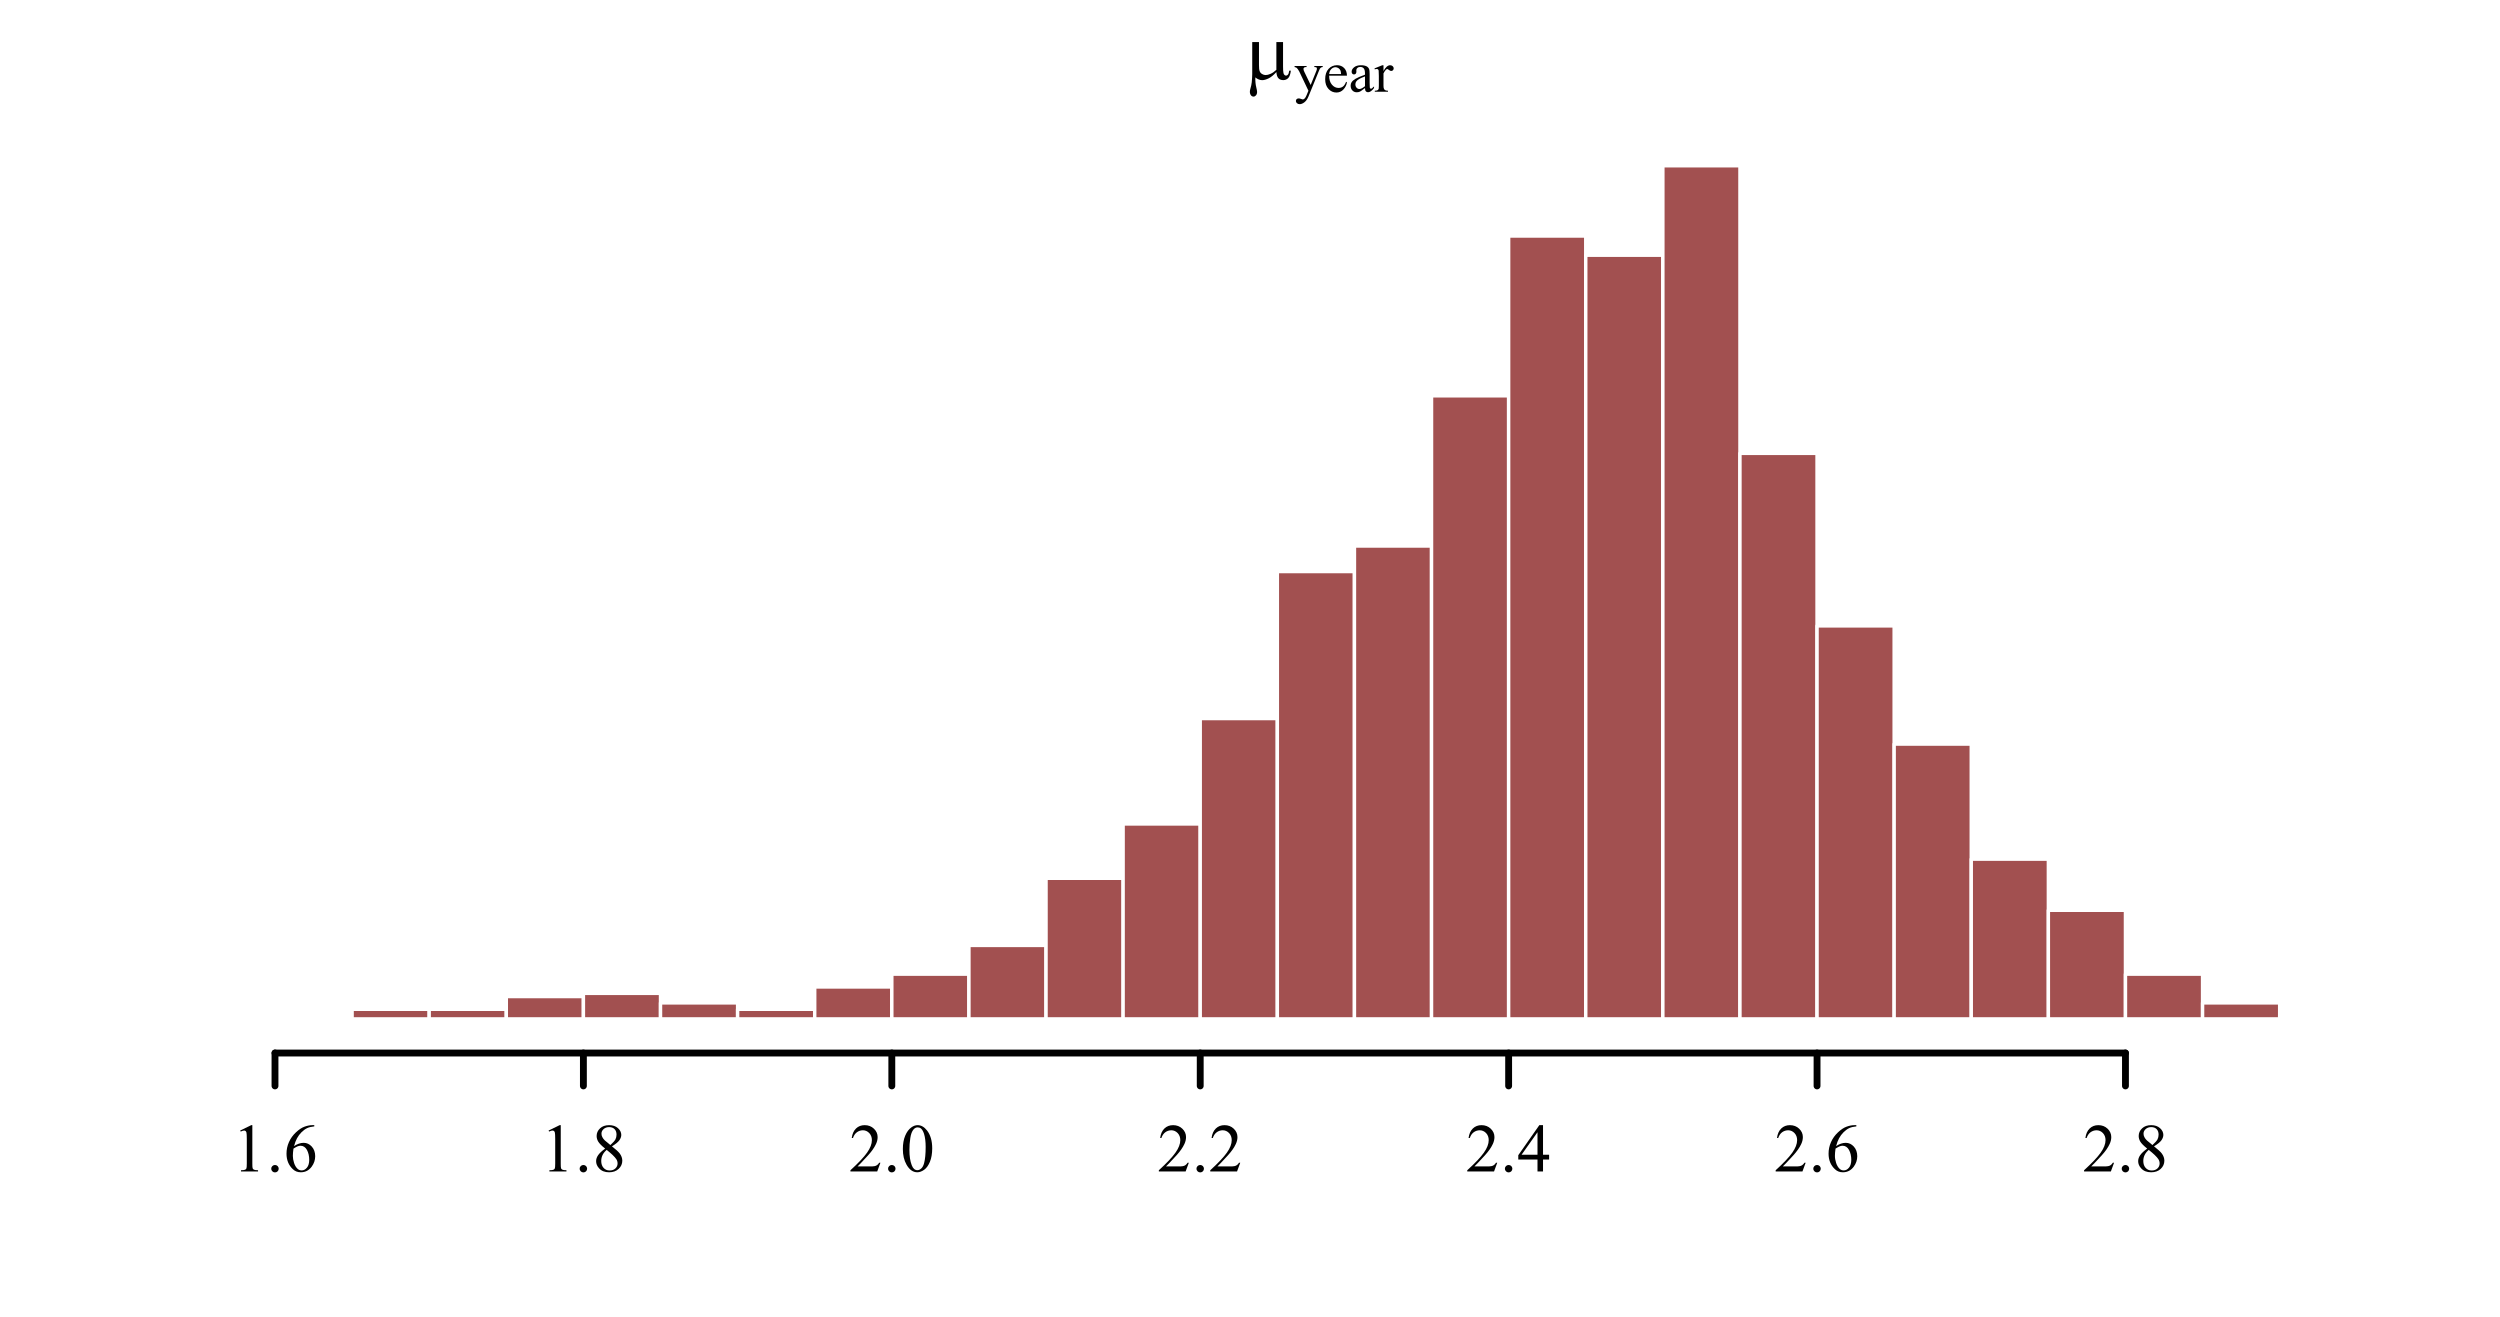
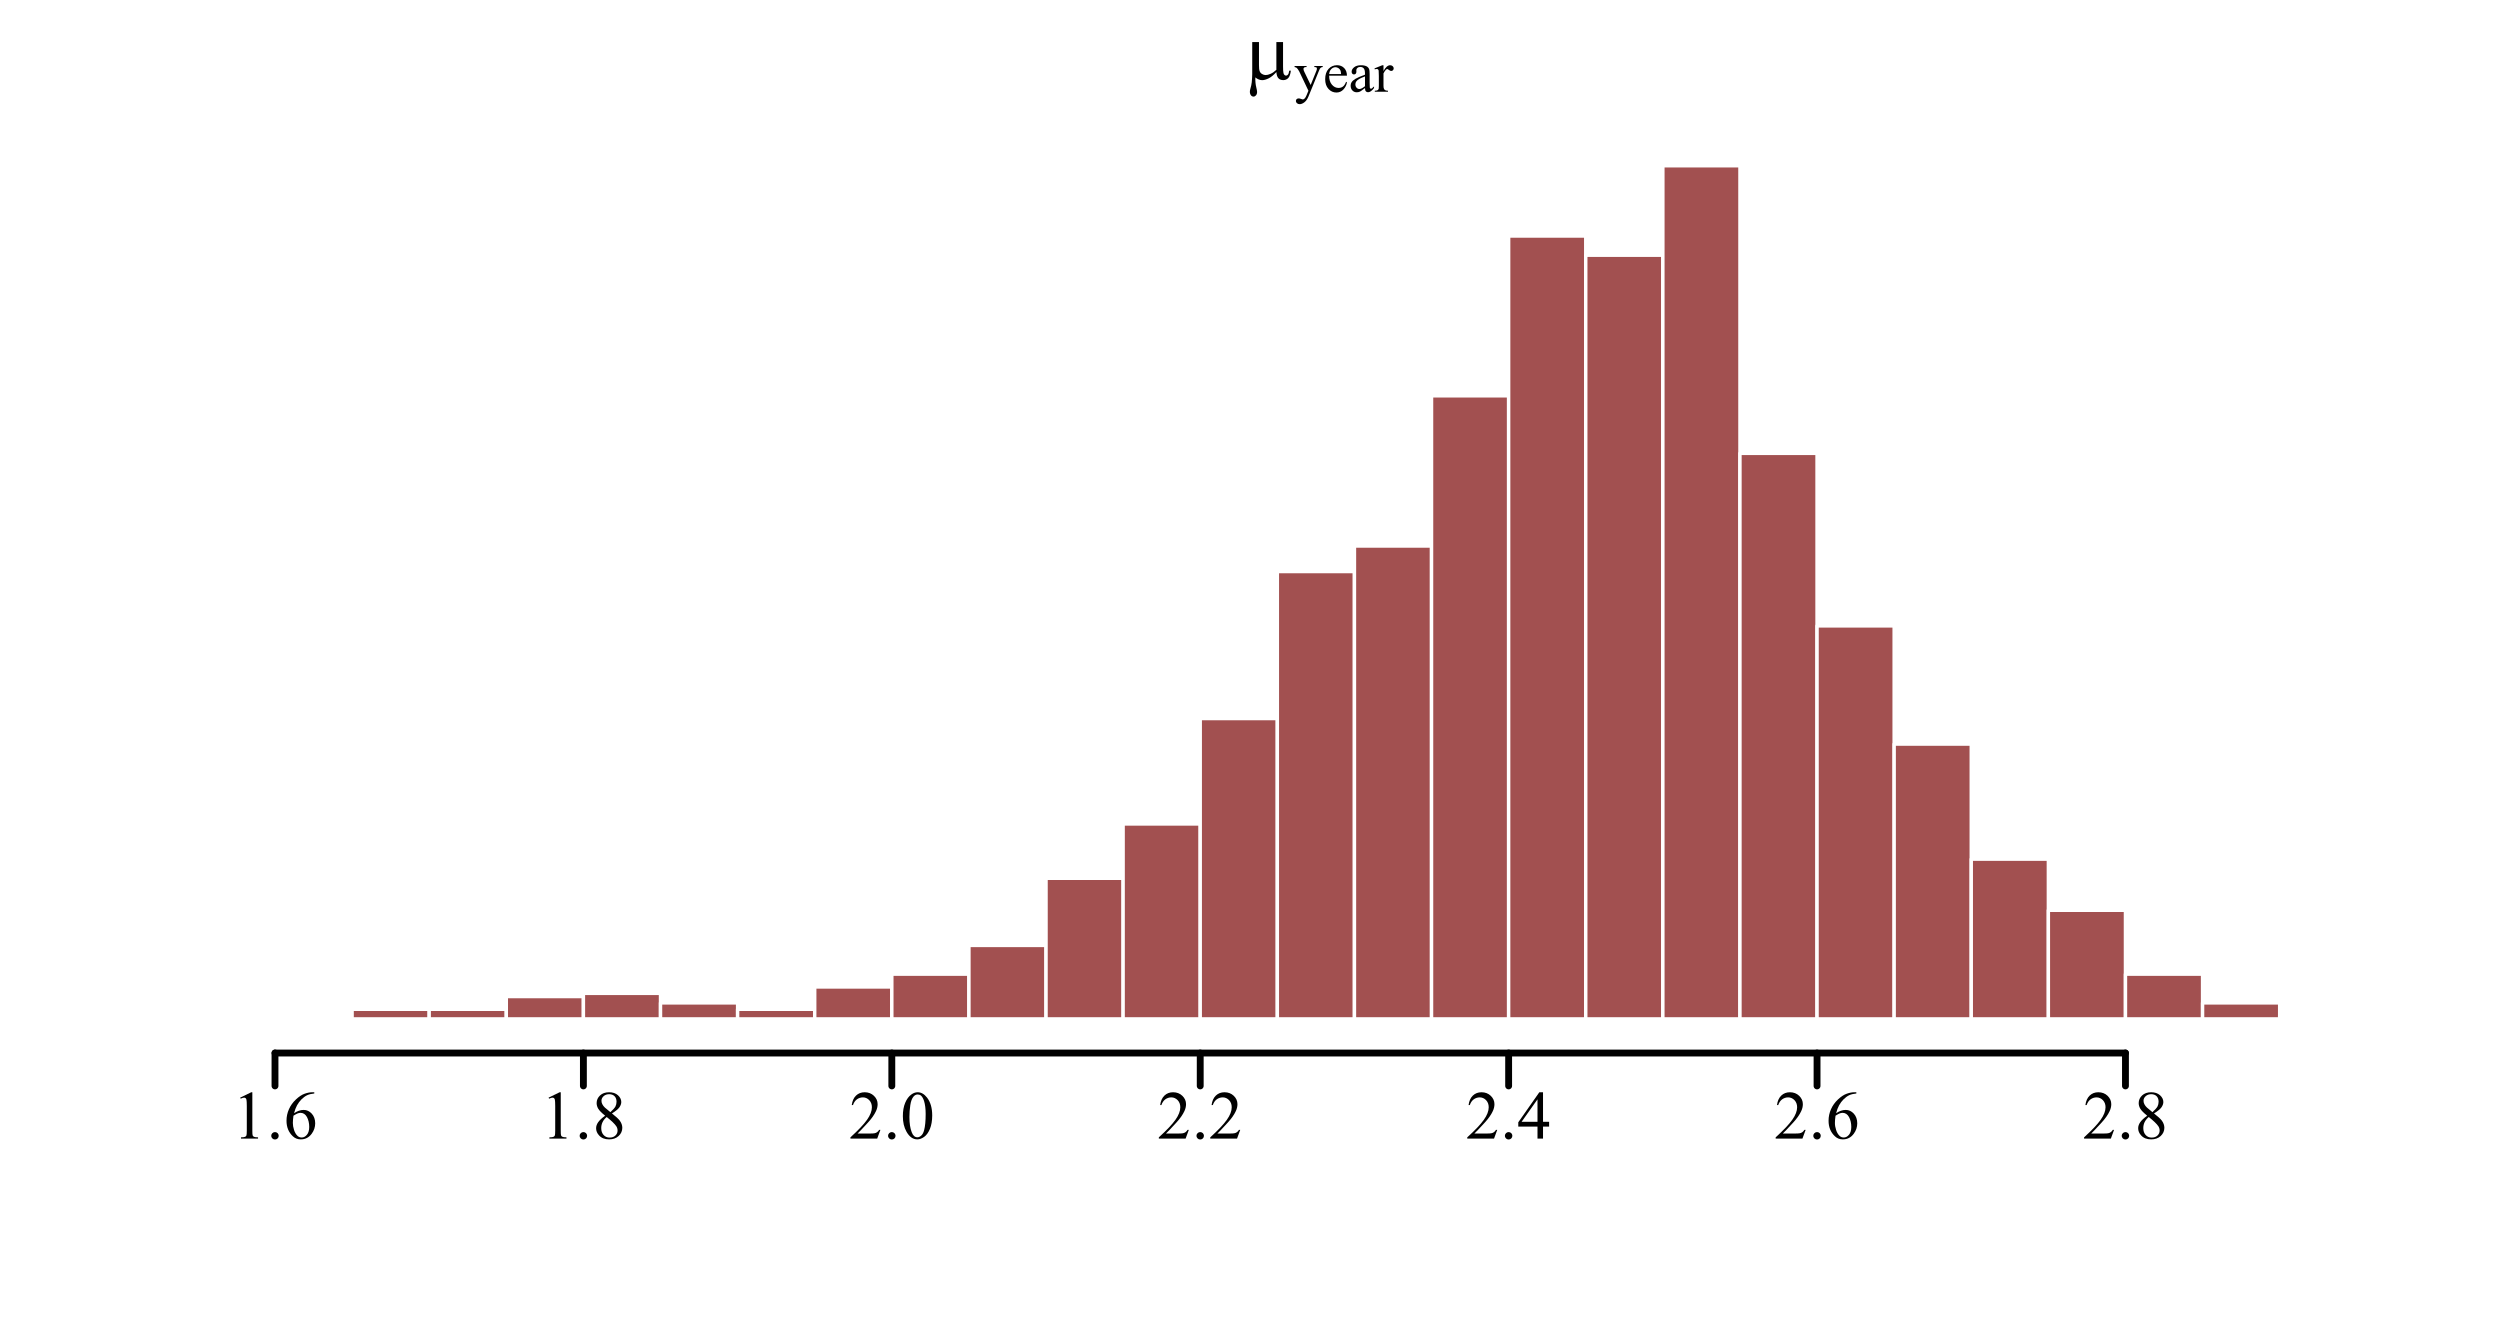
<svg xmlns="http://www.w3.org/2000/svg" xmlns:xlink="http://www.w3.org/1999/xlink" width="547pt" height="288pt" viewBox="0 0 547 288" version="1.1">
  <defs>
    <g>
      <symbol overflow="visible" id="glyph0-0">
        <path style="stroke:none;" d="M 0.906 0 L 0.906 -11.25 L 9.906 -11.25 L 9.906 0 Z M 1.188 -0.281 L 9.625 -0.281 L 9.625 -10.969 L 1.188 -10.969 Z M 1.188 -0.281 " />
      </symbol>
      <symbol overflow="visible" id="glyph0-1">
        <path style="stroke:none;" d="M 8.352 -8.051 L 8.352 -2.75 C 8.348 -2.043 8.379 -1.551 8.445 -1.273 C 8.492 -1.07 8.574 -0.93 8.684 -0.844 C 8.789 -0.754 8.898 -0.707 9.016 -0.711 C 9.16 -0.707 9.297 -0.781 9.426 -0.93 C 9.551 -1.074 9.645 -1.363 9.703 -1.801 L 10.062 -1.801 C 9.961 -1.012 9.77 -0.473 9.484 -0.176 C 9.195 0.121 8.832 0.27 8.395 0.273 C 7.957 0.27 7.609 0.141 7.355 -0.121 C 7.094 -0.383 6.941 -0.84 6.891 -1.492 C 6.289 -0.828 5.719 -0.367 5.188 -0.109 C 4.648 0.152 4.188 0.281 3.797 0.281 C 3.531 0.281 3.273 0.227 3.023 0.125 C 2.77 0.023 2.523 -0.121 2.285 -0.324 C 2.27 0.527 2.34 1.266 2.504 1.898 C 2.613 2.348 2.672 2.664 2.672 2.848 C 2.672 3.16 2.59 3.41 2.43 3.602 C 2.266 3.785 2.082 3.879 1.883 3.883 C 1.664 3.879 1.492 3.797 1.363 3.641 C 1.18 3.414 1.09 3.137 1.09 2.805 C 1.09 2.637 1.125 2.43 1.195 2.188 C 1.359 1.633 1.461 1.152 1.504 0.746 C 1.57 0.043 1.605 -0.551 1.609 -1.047 L 1.609 -8.051 L 3.086 -8.051 L 3.086 -2.98 C 3.082 -2.379 3.133 -1.949 3.234 -1.688 C 3.332 -1.422 3.508 -1.211 3.77 -1.062 C 4.023 -0.906 4.281 -0.832 4.543 -0.836 C 4.844 -0.832 5.207 -0.922 5.625 -1.105 C 6.039 -1.285 6.461 -1.578 6.891 -1.984 L 6.891 -8.051 Z M 8.352 -8.051 " />
      </symbol>
      <symbol overflow="visible" id="glyph1-0">
        <path style="stroke:none;" d="M 1.746 0 L 1.746 -7.875 L 8.047 -7.875 L 8.047 0 Z M 1.945 -0.195 L 7.852 -0.195 L 7.852 -7.68 L 1.945 -7.68 Z M 1.945 -0.195 " />
      </symbol>
      <symbol overflow="visible" id="glyph1-1">
        <path style="stroke:none;" d="M 0.074 -5.637 L 2.699 -5.637 L 2.699 -5.406 L 2.57 -5.406 C 2.383 -5.402 2.246 -5.363 2.156 -5.285 C 2.062 -5.207 2.016 -5.105 2.02 -4.988 C 2.016 -4.824 2.082 -4.605 2.223 -4.324 L 3.594 -1.484 L 4.855 -4.598 C 4.922 -4.762 4.957 -4.926 4.957 -5.094 C 4.957 -5.164 4.941 -5.223 4.914 -5.262 C 4.879 -5.305 4.828 -5.34 4.762 -5.367 C 4.688 -5.391 4.566 -5.402 4.395 -5.406 L 4.395 -5.637 L 6.227 -5.637 L 6.227 -5.406 C 6.074 -5.387 5.957 -5.355 5.875 -5.309 C 5.793 -5.258 5.703 -5.164 5.605 -5.031 C 5.566 -4.973 5.496 -4.816 5.395 -4.559 L 3.102 1.062 C 2.875 1.605 2.586 2.02 2.23 2.301 C 1.867 2.578 1.523 2.719 1.195 2.719 C 0.953 2.719 0.754 2.648 0.598 2.508 C 0.441 2.367 0.363 2.207 0.363 2.031 C 0.363 1.855 0.418 1.715 0.531 1.613 C 0.645 1.504 0.801 1.453 0.996 1.457 C 1.129 1.453 1.312 1.5 1.551 1.594 C 1.711 1.656 1.812 1.688 1.859 1.688 C 1.977 1.688 2.113 1.621 2.262 1.496 C 2.406 1.363 2.551 1.117 2.699 0.758 L 3.102 -0.223 L 1.078 -4.473 C 1.016 -4.598 0.914 -4.758 0.781 -4.945 C 0.676 -5.086 0.594 -5.18 0.527 -5.234 C 0.434 -5.297 0.281 -5.355 0.074 -5.406 Z M 0.074 -5.637 " />
      </symbol>
      <symbol overflow="visible" id="glyph1-2">
        <path style="stroke:none;" d="M 1.34 -3.512 C 1.336 -2.672 1.539 -2.016 1.949 -1.543 C 2.359 -1.066 2.84 -0.832 3.395 -0.832 C 3.762 -0.832 4.086 -0.934 4.359 -1.137 C 4.633 -1.34 4.859 -1.688 5.043 -2.18 L 5.234 -2.055 C 5.145 -1.488 4.895 -0.977 4.484 -0.52 C 4.066 -0.059 3.551 0.168 2.93 0.172 C 2.25 0.168 1.668 -0.09 1.191 -0.617 C 0.707 -1.141 0.469 -1.852 0.469 -2.742 C 0.469 -3.707 0.715 -4.457 1.207 -5 C 1.699 -5.535 2.32 -5.805 3.07 -5.809 C 3.699 -5.805 4.215 -5.598 4.625 -5.184 C 5.027 -4.766 5.23 -4.207 5.234 -3.512 Z M 1.34 -3.871 L 3.949 -3.871 C 3.926 -4.227 3.883 -4.48 3.82 -4.633 C 3.719 -4.859 3.566 -5.039 3.363 -5.172 C 3.16 -5.301 2.945 -5.367 2.727 -5.371 C 2.383 -5.367 2.078 -5.234 1.812 -4.973 C 1.539 -4.707 1.383 -4.34 1.34 -3.871 Z M 1.34 -3.871 " />
      </symbol>
      <symbol overflow="visible" id="glyph1-3">
        <path style="stroke:none;" d="M 3.586 -0.812 C 3.008 -0.363 2.645 -0.105 2.496 -0.035 C 2.273 0.066 2.035 0.117 1.789 0.117 C 1.398 0.117 1.078 -0.016 0.828 -0.281 C 0.57 -0.547 0.445 -0.898 0.449 -1.336 C 0.445 -1.609 0.508 -1.844 0.633 -2.047 C 0.801 -2.324 1.094 -2.59 1.512 -2.836 C 1.926 -3.082 2.617 -3.379 3.586 -3.734 L 3.586 -3.957 C 3.586 -4.512 3.496 -4.898 3.316 -5.109 C 3.137 -5.32 2.875 -5.426 2.539 -5.426 C 2.277 -5.426 2.074 -5.355 1.926 -5.219 C 1.766 -5.074 1.688 -4.914 1.691 -4.738 L 1.703 -4.379 C 1.699 -4.188 1.652 -4.043 1.559 -3.941 C 1.461 -3.836 1.332 -3.785 1.18 -3.789 C 1.023 -3.785 0.902 -3.84 0.809 -3.949 C 0.711 -4.055 0.66 -4.199 0.664 -4.387 C 0.66 -4.734 0.84 -5.059 1.203 -5.355 C 1.562 -5.652 2.07 -5.801 2.727 -5.801 C 3.223 -5.801 3.633 -5.715 3.957 -5.551 C 4.195 -5.418 4.375 -5.219 4.492 -4.953 C 4.562 -4.773 4.598 -4.414 4.602 -3.871 L 4.602 -1.957 C 4.598 -1.418 4.609 -1.086 4.633 -0.969 C 4.652 -0.844 4.688 -0.766 4.734 -0.727 C 4.781 -0.684 4.836 -0.66 4.898 -0.664 C 4.961 -0.66 5.016 -0.676 5.07 -0.707 C 5.152 -0.758 5.32 -0.906 5.566 -1.156 L 5.566 -0.812 C 5.105 -0.199 4.664 0.105 4.25 0.109 C 4.047 0.105 3.887 0.039 3.77 -0.098 C 3.648 -0.234 3.59 -0.473 3.586 -0.812 Z M 3.586 -1.211 L 3.586 -3.359 C 2.965 -3.109 2.562 -2.938 2.387 -2.836 C 2.059 -2.656 1.828 -2.465 1.691 -2.27 C 1.551 -2.07 1.48 -1.855 1.484 -1.625 C 1.48 -1.324 1.57 -1.078 1.746 -0.887 C 1.922 -0.691 2.125 -0.598 2.355 -0.598 C 2.668 -0.598 3.078 -0.801 3.586 -1.211 Z M 3.586 -1.211 " />
      </symbol>
      <symbol overflow="visible" id="glyph1-4">
        <path style="stroke:none;" d="M 2.043 -5.801 L 2.043 -4.535 C 2.512 -5.379 2.996 -5.801 3.496 -5.801 C 3.719 -5.801 3.906 -5.73 4.055 -5.594 C 4.203 -5.457 4.277 -5.297 4.277 -5.117 C 4.277 -4.953 4.223 -4.82 4.117 -4.711 C 4.008 -4.602 3.879 -4.547 3.734 -4.547 C 3.586 -4.547 3.426 -4.617 3.25 -4.758 C 3.07 -4.898 2.938 -4.969 2.855 -4.973 C 2.777 -4.969 2.699 -4.926 2.613 -4.848 C 2.426 -4.676 2.234 -4.398 2.043 -4.016 L 2.043 -1.316 C 2.039 -1 2.078 -0.766 2.16 -0.609 C 2.211 -0.496 2.305 -0.402 2.441 -0.332 C 2.574 -0.258 2.77 -0.223 3.027 -0.223 L 3.027 0 L 0.141 0 L 0.141 -0.223 C 0.426 -0.223 0.637 -0.266 0.781 -0.355 C 0.879 -0.422 0.953 -0.527 0.996 -0.672 C 1.016 -0.738 1.023 -0.938 1.027 -1.266 L 1.027 -3.453 C 1.023 -4.105 1.012 -4.496 0.988 -4.625 C 0.961 -4.746 0.91 -4.84 0.84 -4.898 C 0.762 -4.953 0.672 -4.98 0.57 -4.984 C 0.441 -4.98 0.301 -4.949 0.141 -4.891 L 0.078 -5.113 L 1.785 -5.801 Z M 2.043 -5.801 " />
      </symbol>
      <symbol overflow="visible" id="glyph2-0">
        <path style="stroke:none;" d="M 2.078 0 L 2.078 -9.375 L 9.578 -9.375 L 9.578 0 Z M 2.312 -0.234 L 9.344 -0.234 L 9.344 -9.141 L 2.312 -9.141 Z M 2.312 -0.234 " />
      </symbol>
      <symbol overflow="visible" id="glyph2-1">
        <path style="stroke:none;" d="M 1.758 -8.957 L 4.176 -10.137 L 4.418 -10.137 L 4.418 -1.75 C 4.418 -1.191 4.438 -0.844 4.484 -0.707 C 4.527 -0.57 4.625 -0.465 4.773 -0.395 C 4.918 -0.316 5.215 -0.277 5.668 -0.27 L 5.668 0 L 1.934 0 L 1.934 -0.27 C 2.402 -0.277 2.703 -0.316 2.84 -0.391 C 2.977 -0.461 3.07 -0.555 3.125 -0.676 C 3.176 -0.793 3.203 -1.152 3.207 -1.75 L 3.207 -7.113 C 3.203 -7.832 3.18 -8.293 3.133 -8.504 C 3.098 -8.656 3.035 -8.773 2.945 -8.848 C 2.855 -8.918 2.746 -8.953 2.621 -8.957 C 2.438 -8.953 2.188 -8.879 1.867 -8.73 Z M 1.758 -8.957 " />
      </symbol>
      <symbol overflow="visible" id="glyph2-2">
        <path style="stroke:none;" d="M 1.875 -1.422 C 2.102 -1.418 2.293 -1.34 2.453 -1.184 C 2.605 -1.023 2.684 -0.832 2.688 -0.609 C 2.684 -0.383 2.605 -0.188 2.449 -0.031 C 2.289 0.125 2.098 0.199 1.875 0.203 C 1.648 0.199 1.457 0.125 1.301 -0.031 C 1.141 -0.188 1.059 -0.383 1.062 -0.609 C 1.059 -0.836 1.141 -1.027 1.301 -1.188 C 1.457 -1.34 1.648 -1.418 1.875 -1.422 Z M 1.875 -1.422 " />
      </symbol>
      <symbol overflow="visible" id="glyph2-3">
        <path style="stroke:none;" d="M 6.723 -10.137 L 6.723 -9.867 C 6.074 -9.801 5.551 -9.672 5.145 -9.48 C 4.738 -9.285 4.336 -8.988 3.938 -8.598 C 3.539 -8.199 3.207 -7.758 2.945 -7.273 C 2.684 -6.785 2.465 -6.211 2.293 -5.543 C 2.992 -6.027 3.699 -6.27 4.41 -6.27 C 5.086 -6.27 5.672 -5.996 6.172 -5.449 C 6.668 -4.902 6.918 -4.199 6.922 -3.34 C 6.918 -2.508 6.668 -1.75 6.168 -1.07 C 5.559 -0.238 4.758 0.176 3.766 0.176 C 3.082 0.176 2.504 -0.047 2.035 -0.5 C 1.105 -1.367 0.645 -2.5 0.645 -3.898 C 0.645 -4.781 0.82 -5.625 1.18 -6.43 C 1.531 -7.227 2.043 -7.938 2.707 -8.562 C 3.367 -9.18 4 -9.598 4.605 -9.812 C 5.211 -10.027 5.773 -10.137 6.297 -10.137 Z M 2.168 -5.008 C 2.078 -4.348 2.031 -3.816 2.035 -3.414 C 2.031 -2.941 2.117 -2.434 2.293 -1.887 C 2.465 -1.336 2.727 -0.898 3.07 -0.578 C 3.316 -0.348 3.617 -0.234 3.977 -0.234 C 4.398 -0.234 4.777 -0.434 5.113 -0.836 C 5.445 -1.234 5.613 -1.805 5.617 -2.547 C 5.613 -3.379 5.445 -4.102 5.117 -4.715 C 4.781 -5.324 4.312 -5.629 3.707 -5.633 C 3.52 -5.629 3.32 -5.59 3.109 -5.516 C 2.895 -5.434 2.582 -5.266 2.168 -5.008 Z M 2.168 -5.008 " />
      </symbol>
      <symbol overflow="visible" id="glyph2-4">
        <path style="stroke:none;" d="M 2.879 -5.004 C 2.09 -5.645 1.586 -6.16 1.359 -6.555 C 1.133 -6.941 1.02 -7.348 1.02 -7.77 C 1.02 -8.414 1.266 -8.969 1.766 -9.438 C 2.258 -9.902 2.922 -10.137 3.75 -10.137 C 4.551 -10.137 5.195 -9.918 5.684 -9.484 C 6.168 -9.047 6.41 -8.551 6.414 -8 C 6.41 -7.625 6.277 -7.246 6.02 -6.863 C 5.754 -6.473 5.207 -6.02 4.371 -5.5 C 5.23 -4.832 5.797 -4.309 6.078 -3.934 C 6.445 -3.434 6.633 -2.91 6.637 -2.359 C 6.633 -1.66 6.367 -1.062 5.836 -0.566 C 5.305 -0.07 4.605 0.176 3.742 0.176 C 2.797 0.176 2.062 -0.117 1.539 -0.711 C 1.113 -1.18 0.902 -1.699 0.906 -2.262 C 0.902 -2.699 1.051 -3.133 1.348 -3.57 C 1.645 -4 2.152 -4.48 2.879 -5.004 Z M 4.027 -5.785 C 4.609 -6.309 4.98 -6.727 5.141 -7.035 C 5.293 -7.336 5.371 -7.68 5.375 -8.07 C 5.371 -8.578 5.227 -8.98 4.941 -9.273 C 4.652 -9.562 4.262 -9.707 3.766 -9.711 C 3.262 -9.707 2.855 -9.562 2.547 -9.277 C 2.23 -8.988 2.074 -8.652 2.078 -8.27 C 2.074 -8.012 2.141 -7.758 2.273 -7.504 C 2.402 -7.25 2.586 -7.008 2.828 -6.781 Z M 3.223 -4.723 C 2.816 -4.379 2.516 -4.004 2.32 -3.605 C 2.125 -3.199 2.027 -2.766 2.027 -2.301 C 2.027 -1.668 2.199 -1.164 2.543 -0.785 C 2.887 -0.406 3.324 -0.215 3.859 -0.219 C 4.387 -0.215 4.809 -0.363 5.125 -0.664 C 5.441 -0.961 5.602 -1.324 5.602 -1.75 C 5.602 -2.098 5.508 -2.414 5.324 -2.695 C 4.977 -3.211 4.277 -3.887 3.223 -4.723 Z M 3.223 -4.723 " />
      </symbol>
      <symbol overflow="visible" id="glyph2-5">
        <path style="stroke:none;" d="M 6.879 -1.91 L 6.18 0 L 0.32 0 L 0.32 -0.27 C 2.043 -1.84 3.258 -3.121 3.961 -4.121 C 4.664 -5.113 5.016 -6.027 5.016 -6.855 C 5.016 -7.484 4.82 -8 4.438 -8.406 C 4.047 -8.809 3.586 -9.012 3.055 -9.016 C 2.562 -9.012 2.125 -8.867 1.738 -8.586 C 1.348 -8.297 1.062 -7.879 0.879 -7.332 L 0.609 -7.332 C 0.727 -8.23 1.039 -8.926 1.547 -9.41 C 2.055 -9.895 2.684 -10.137 3.441 -10.137 C 4.246 -10.137 4.922 -9.875 5.461 -9.359 C 6 -8.84 6.27 -8.23 6.27 -7.531 C 6.27 -7.023 6.152 -6.52 5.918 -6.02 C 5.555 -5.227 4.969 -4.391 4.16 -3.508 C 2.941 -2.176 2.18 -1.375 1.883 -1.105 L 4.477 -1.105 C 5 -1.102 5.367 -1.121 5.582 -1.164 C 5.793 -1.199 5.984 -1.277 6.156 -1.402 C 6.324 -1.52 6.473 -1.691 6.605 -1.91 Z M 6.879 -1.91 " />
      </symbol>
      <symbol overflow="visible" id="glyph2-6">
        <path style="stroke:none;" d="M 0.543 -4.906 C 0.539 -6.035 0.711 -7.012 1.055 -7.832 C 1.395 -8.648 1.848 -9.258 2.418 -9.66 C 2.855 -9.977 3.309 -10.137 3.781 -10.137 C 4.539 -10.137 5.223 -9.746 5.828 -8.973 C 6.582 -8.008 6.961 -6.707 6.965 -5.062 C 6.961 -3.906 6.793 -2.926 6.465 -2.121 C 6.129 -1.316 5.707 -0.73 5.195 -0.367 C 4.676 -0.004 4.18 0.176 3.707 0.176 C 2.758 0.176 1.969 -0.383 1.34 -1.5 C 0.805 -2.441 0.539 -3.574 0.543 -4.906 Z M 1.977 -4.723 C 1.973 -3.355 2.145 -2.238 2.484 -1.375 C 2.758 -0.645 3.172 -0.281 3.727 -0.285 C 3.992 -0.281 4.266 -0.398 4.547 -0.641 C 4.828 -0.875 5.043 -1.273 5.191 -1.832 C 5.418 -2.668 5.531 -3.852 5.531 -5.383 C 5.531 -6.512 5.414 -7.457 5.18 -8.219 C 5 -8.777 4.77 -9.176 4.496 -9.41 C 4.293 -9.57 4.055 -9.648 3.773 -9.652 C 3.438 -9.648 3.141 -9.5 2.887 -9.207 C 2.531 -8.797 2.293 -8.16 2.168 -7.293 C 2.039 -6.422 1.973 -5.566 1.977 -4.723 Z M 1.977 -4.723 " />
      </symbol>
      <symbol overflow="visible" id="glyph2-7">
        <path style="stroke:none;" d="M 6.98 -3.664 L 6.98 -2.621 L 5.648 -2.621 L 5.648 0 L 4.438 0 L 4.438 -2.621 L 0.234 -2.621 L 0.234 -3.559 L 4.84 -10.137 L 5.648 -10.137 L 5.648 -3.664 Z M 4.438 -3.664 L 4.438 -8.59 L 0.953 -3.664 Z M 4.438 -3.664 " />
      </symbol>
    </g>
    <clipPath id="clip1">
      <path d="M 59.039 221 L 78 221 L 78 224 L 59.039 224 Z M 59.039 221 " />
    </clipPath>
  </defs>
  <g id="surface306">
    <rect x="0" y="0" width="547" height="288" style="fill:rgb(100%,100%,100%);fill-opacity:1;stroke:none;" />
    <g style="fill:rgb(0%,0%,0%);fill-opacity:1;">
      <use xlink:href="#glyph0-1" x="272.379" y="17.258" />
    </g>
    <g style="fill:rgb(0%,0%,0%);fill-opacity:1;">
      <use xlink:href="#glyph1-1" x="283.18" y="20.074" />
    </g>
    <g style="fill:rgb(0%,0%,0%);fill-opacity:1;">
      <use xlink:href="#glyph1-2" x="289.48" y="20.074" />
    </g>
    <g style="fill:rgb(0%,0%,0%);fill-opacity:1;">
      <use xlink:href="#glyph1-3" x="295.074" y="20.074" />
    </g>
    <g style="fill:rgb(0%,0%,0%);fill-opacity:1;">
      <use xlink:href="#glyph1-4" x="300.664" y="20.074" />
    </g>
    <path style="fill:none;stroke-width:1.5;stroke-linecap:round;stroke-linejoin:round;stroke:rgb(0%,0%,0%);stroke-opacity:1;stroke-miterlimit:10;" d="M 60.168 230.398 L 465.051 230.398 " />
    <path style="fill:none;stroke-width:1.5;stroke-linecap:round;stroke-linejoin:round;stroke:rgb(0%,0%,0%);stroke-opacity:1;stroke-miterlimit:10;" d="M 60.168 230.398 L 60.168 237.602 " />
    <path style="fill:none;stroke-width:1.5;stroke-linecap:round;stroke-linejoin:round;stroke:rgb(0%,0%,0%);stroke-opacity:1;stroke-miterlimit:10;" d="M 127.648 230.398 L 127.648 237.602 " />
    <path style="fill:none;stroke-width:1.5;stroke-linecap:round;stroke-linejoin:round;stroke:rgb(0%,0%,0%);stroke-opacity:1;stroke-miterlimit:10;" d="M 195.129 230.398 L 195.129 237.602 " />
    <path style="fill:none;stroke-width:1.5;stroke-linecap:round;stroke-linejoin:round;stroke:rgb(0%,0%,0%);stroke-opacity:1;stroke-miterlimit:10;" d="M 262.609 230.398 L 262.609 237.602 " />
    <path style="fill:none;stroke-width:1.5;stroke-linecap:round;stroke-linejoin:round;stroke:rgb(0%,0%,0%);stroke-opacity:1;stroke-miterlimit:10;" d="M 330.09 230.398 L 330.09 237.602 " />
    <path style="fill:none;stroke-width:1.5;stroke-linecap:round;stroke-linejoin:round;stroke:rgb(0%,0%,0%);stroke-opacity:1;stroke-miterlimit:10;" d="M 397.57 230.398 L 397.57 237.602 " />
    <path style="fill:none;stroke-width:1.5;stroke-linecap:round;stroke-linejoin:round;stroke:rgb(0%,0%,0%);stroke-opacity:1;stroke-miterlimit:10;" d="M 465.051 230.398 L 465.051 237.602 " />
    <g style="fill:rgb(0%,0%,0%);fill-opacity:1;">
-       <use xlink:href="#glyph2-1" x="50.793" y="256.32" />
-       <use xlink:href="#glyph2-2" x="58.293" y="256.32" />
-       <use xlink:href="#glyph2-3" x="62.043" y="256.32" />
+       <use xlink:href="#glyph2-1" x="50.793" y="249.121" />
+       <use xlink:href="#glyph2-2" x="58.293" y="249.121" />
+       <use xlink:href="#glyph2-3" x="62.043" y="249.121" />
    </g>
    <g style="fill:rgb(0%,0%,0%);fill-opacity:1;">
-       <use xlink:href="#glyph2-1" x="118.273" y="256.32" />
-       <use xlink:href="#glyph2-2" x="125.773" y="256.32" />
-       <use xlink:href="#glyph2-4" x="129.523" y="256.32" />
+       <use xlink:href="#glyph2-1" x="118.273" y="249.121" />
+       <use xlink:href="#glyph2-2" x="125.773" y="249.121" />
+       <use xlink:href="#glyph2-4" x="129.523" y="249.121" />
    </g>
    <g style="fill:rgb(0%,0%,0%);fill-opacity:1;">
-       <use xlink:href="#glyph2-5" x="185.754" y="256.32" />
-       <use xlink:href="#glyph2-2" x="193.254" y="256.32" />
-       <use xlink:href="#glyph2-6" x="197.004" y="256.32" />
+       <use xlink:href="#glyph2-5" x="185.754" y="249.121" />
+       <use xlink:href="#glyph2-2" x="193.254" y="249.121" />
+       <use xlink:href="#glyph2-6" x="197.004" y="249.121" />
    </g>
    <g style="fill:rgb(0%,0%,0%);fill-opacity:1;">
-       <use xlink:href="#glyph2-5" x="253.234" y="256.32" />
-       <use xlink:href="#glyph2-2" x="260.734" y="256.32" />
-       <use xlink:href="#glyph2-5" x="264.484" y="256.32" />
+       <use xlink:href="#glyph2-5" x="253.234" y="249.121" />
+       <use xlink:href="#glyph2-2" x="260.734" y="249.121" />
+       <use xlink:href="#glyph2-5" x="264.484" y="249.121" />
    </g>
    <g style="fill:rgb(0%,0%,0%);fill-opacity:1;">
-       <use xlink:href="#glyph2-5" x="320.715" y="256.32" />
-       <use xlink:href="#glyph2-2" x="328.215" y="256.32" />
-       <use xlink:href="#glyph2-7" x="331.965" y="256.32" />
+       <use xlink:href="#glyph2-5" x="320.715" y="249.121" />
+       <use xlink:href="#glyph2-2" x="328.215" y="249.121" />
+       <use xlink:href="#glyph2-7" x="331.965" y="249.121" />
    </g>
    <g style="fill:rgb(0%,0%,0%);fill-opacity:1;">
-       <use xlink:href="#glyph2-5" x="388.195" y="256.32" />
-       <use xlink:href="#glyph2-2" x="395.695" y="256.32" />
-       <use xlink:href="#glyph2-3" x="399.445" y="256.32" />
+       <use xlink:href="#glyph2-5" x="388.195" y="249.121" />
+       <use xlink:href="#glyph2-2" x="395.695" y="249.121" />
+       <use xlink:href="#glyph2-3" x="399.445" y="249.121" />
    </g>
    <g style="fill:rgb(0%,0%,0%);fill-opacity:1;">
-       <use xlink:href="#glyph2-5" x="455.676" y="256.32" />
-       <use xlink:href="#glyph2-2" x="463.176" y="256.32" />
-       <use xlink:href="#glyph2-4" x="466.926" y="256.32" />
+       <use xlink:href="#glyph2-5" x="455.676" y="249.121" />
+       <use xlink:href="#glyph2-2" x="463.176" y="249.121" />
+       <use xlink:href="#glyph2-4" x="466.926" y="249.121" />
    </g>
    <path style=" stroke:none;fill-rule:nonzero;fill:rgb(63.529%,31.373%,31.373%);fill-opacity:1;" d="M 60.168 222.934 L 77.039 222.934 L 77.039 222.234 L 60.168 222.234 Z M 60.168 222.934 " />
    <g clip-path="url(#clip1)" clip-rule="nonzero">
      <path style="fill:none;stroke-width:0.75;stroke-linecap:round;stroke-linejoin:round;stroke:rgb(100%,100%,100%);stroke-opacity:1;stroke-miterlimit:10;" d="M 60.168 222.934 L 77.039 222.934 L 77.039 222.234 L 60.168 222.234 Z M 60.168 222.934 " />
    </g>
    <path style="fill-rule:nonzero;fill:rgb(63.529%,31.373%,31.373%);fill-opacity:1;stroke-width:0.75;stroke-linecap:round;stroke-linejoin:round;stroke:rgb(100%,100%,100%);stroke-opacity:1;stroke-miterlimit:10;" d="M 77.039 222.934 L 93.91 222.934 L 93.91 220.836 L 77.039 220.836 Z M 77.039 222.934 " />
    <path style="fill-rule:nonzero;fill:rgb(63.529%,31.373%,31.373%);fill-opacity:1;stroke-width:0.75;stroke-linecap:round;stroke-linejoin:round;stroke:rgb(100%,100%,100%);stroke-opacity:1;stroke-miterlimit:10;" d="M 93.906 222.934 L 110.777 222.934 L 110.777 220.836 L 93.906 220.836 Z M 93.906 222.934 " />
    <path style="fill-rule:nonzero;fill:rgb(63.529%,31.373%,31.373%);fill-opacity:1;stroke-width:0.75;stroke-linecap:round;stroke-linejoin:round;stroke:rgb(100%,100%,100%);stroke-opacity:1;stroke-miterlimit:10;" d="M 110.777 222.934 L 127.648 222.934 L 127.648 218.039 L 110.777 218.039 Z M 110.777 222.934 " />
    <path style="fill-rule:nonzero;fill:rgb(63.529%,31.373%,31.373%);fill-opacity:1;stroke-width:0.75;stroke-linecap:round;stroke-linejoin:round;stroke:rgb(100%,100%,100%);stroke-opacity:1;stroke-miterlimit:10;" d="M 127.648 222.934 L 144.52 222.934 L 144.52 217.34 L 127.648 217.34 Z M 127.648 222.934 " />
    <path style="fill-rule:nonzero;fill:rgb(63.529%,31.373%,31.373%);fill-opacity:1;stroke-width:0.75;stroke-linecap:round;stroke-linejoin:round;stroke:rgb(100%,100%,100%);stroke-opacity:1;stroke-miterlimit:10;" d="M 144.52 222.934 L 161.391 222.934 L 161.391 219.438 L 144.52 219.438 Z M 144.52 222.934 " />
    <path style="fill-rule:nonzero;fill:rgb(63.529%,31.373%,31.373%);fill-opacity:1;stroke-width:0.75;stroke-linecap:round;stroke-linejoin:round;stroke:rgb(100%,100%,100%);stroke-opacity:1;stroke-miterlimit:10;" d="M 161.387 222.934 L 178.258 222.934 L 178.258 220.836 L 161.387 220.836 Z M 161.387 222.934 " />
    <path style="fill-rule:nonzero;fill:rgb(63.529%,31.373%,31.373%);fill-opacity:1;stroke-width:0.75;stroke-linecap:round;stroke-linejoin:round;stroke:rgb(100%,100%,100%);stroke-opacity:1;stroke-miterlimit:10;" d="M 178.258 222.934 L 195.129 222.934 L 195.129 215.941 L 178.258 215.941 Z M 178.258 222.934 " />
    <path style="fill-rule:nonzero;fill:rgb(63.529%,31.373%,31.373%);fill-opacity:1;stroke-width:0.75;stroke-linecap:round;stroke-linejoin:round;stroke:rgb(100%,100%,100%);stroke-opacity:1;stroke-miterlimit:10;" d="M 195.129 222.934 L 212 222.934 L 212 213.145 L 195.129 213.145 Z M 195.129 222.934 " />
    <path style="fill-rule:nonzero;fill:rgb(63.529%,31.373%,31.373%);fill-opacity:1;stroke-width:0.75;stroke-linecap:round;stroke-linejoin:round;stroke:rgb(100%,100%,100%);stroke-opacity:1;stroke-miterlimit:10;" d="M 212 222.934 L 228.871 222.934 L 228.871 206.855 L 212 206.855 Z M 212 222.934 " />
    <path style="fill-rule:nonzero;fill:rgb(63.529%,31.373%,31.373%);fill-opacity:1;stroke-width:0.75;stroke-linecap:round;stroke-linejoin:round;stroke:rgb(100%,100%,100%);stroke-opacity:1;stroke-miterlimit:10;" d="M 228.871 222.934 L 245.742 222.934 L 245.742 192.172 L 228.871 192.172 Z M 228.871 222.934 " />
    <path style="fill-rule:nonzero;fill:rgb(63.529%,31.373%,31.373%);fill-opacity:1;stroke-width:0.75;stroke-linecap:round;stroke-linejoin:round;stroke:rgb(100%,100%,100%);stroke-opacity:1;stroke-miterlimit:10;" d="M 245.738 222.934 L 262.609 222.934 L 262.609 180.285 L 245.738 180.285 Z M 245.738 222.934 " />
    <path style="fill-rule:nonzero;fill:rgb(63.529%,31.373%,31.373%);fill-opacity:1;stroke-width:0.75;stroke-linecap:round;stroke-linejoin:round;stroke:rgb(100%,100%,100%);stroke-opacity:1;stroke-miterlimit:10;" d="M 262.609 222.934 L 279.48 222.934 L 279.48 157.215 L 262.609 157.215 Z M 262.609 222.934 " />
    <path style="fill-rule:nonzero;fill:rgb(63.529%,31.373%,31.373%);fill-opacity:1;stroke-width:0.75;stroke-linecap:round;stroke-linejoin:round;stroke:rgb(100%,100%,100%);stroke-opacity:1;stroke-miterlimit:10;" d="M 279.48 222.934 L 296.352 222.934 L 296.352 125.055 L 279.48 125.055 Z M 279.48 222.934 " />
    <path style="fill-rule:nonzero;fill:rgb(63.529%,31.373%,31.373%);fill-opacity:1;stroke-width:0.75;stroke-linecap:round;stroke-linejoin:round;stroke:rgb(100%,100%,100%);stroke-opacity:1;stroke-miterlimit:10;" d="M 296.352 222.934 L 313.223 222.934 L 313.223 119.465 L 296.352 119.465 Z M 296.352 222.934 " />
    <path style="fill-rule:nonzero;fill:rgb(63.529%,31.373%,31.373%);fill-opacity:1;stroke-width:0.75;stroke-linecap:round;stroke-linejoin:round;stroke:rgb(100%,100%,100%);stroke-opacity:1;stroke-miterlimit:10;" d="M 313.219 222.934 L 330.09 222.934 L 330.09 86.605 L 313.219 86.605 Z M 313.219 222.934 " />
    <path style="fill-rule:nonzero;fill:rgb(63.529%,31.373%,31.373%);fill-opacity:1;stroke-width:0.75;stroke-linecap:round;stroke-linejoin:round;stroke:rgb(100%,100%,100%);stroke-opacity:1;stroke-miterlimit:10;" d="M 330.09 222.934 L 346.961 222.934 L 346.961 51.648 L 330.09 51.648 Z M 330.09 222.934 " />
    <path style="fill-rule:nonzero;fill:rgb(63.529%,31.373%,31.373%);fill-opacity:1;stroke-width:0.75;stroke-linecap:round;stroke-linejoin:round;stroke:rgb(100%,100%,100%);stroke-opacity:1;stroke-miterlimit:10;" d="M 346.961 222.934 L 363.832 222.934 L 363.832 55.844 L 346.961 55.844 Z M 346.961 222.934 " />
    <path style="fill-rule:nonzero;fill:rgb(63.529%,31.373%,31.373%);fill-opacity:1;stroke-width:0.75;stroke-linecap:round;stroke-linejoin:round;stroke:rgb(100%,100%,100%);stroke-opacity:1;stroke-miterlimit:10;" d="M 363.832 222.934 L 380.703 222.934 L 380.703 36.266 L 363.832 36.266 Z M 363.832 222.934 " />
    <path style="fill-rule:nonzero;fill:rgb(63.529%,31.373%,31.373%);fill-opacity:1;stroke-width:0.75;stroke-linecap:round;stroke-linejoin:round;stroke:rgb(100%,100%,100%);stroke-opacity:1;stroke-miterlimit:10;" d="M 380.699 222.934 L 397.57 222.934 L 397.57 99.188 L 380.699 99.188 Z M 380.699 222.934 " />
    <path style="fill-rule:nonzero;fill:rgb(63.529%,31.373%,31.373%);fill-opacity:1;stroke-width:0.75;stroke-linecap:round;stroke-linejoin:round;stroke:rgb(100%,100%,100%);stroke-opacity:1;stroke-miterlimit:10;" d="M 397.57 222.934 L 414.441 222.934 L 414.441 136.941 L 397.57 136.941 Z M 397.57 222.934 " />
    <path style="fill-rule:nonzero;fill:rgb(63.529%,31.373%,31.373%);fill-opacity:1;stroke-width:0.75;stroke-linecap:round;stroke-linejoin:round;stroke:rgb(100%,100%,100%);stroke-opacity:1;stroke-miterlimit:10;" d="M 414.441 222.934 L 431.312 222.934 L 431.312 162.809 L 414.441 162.809 Z M 414.441 222.934 " />
    <path style="fill-rule:nonzero;fill:rgb(63.529%,31.373%,31.373%);fill-opacity:1;stroke-width:0.75;stroke-linecap:round;stroke-linejoin:round;stroke:rgb(100%,100%,100%);stroke-opacity:1;stroke-miterlimit:10;" d="M 431.312 222.934 L 448.184 222.934 L 448.184 187.977 L 431.312 187.977 Z M 431.312 222.934 " />
    <path style="fill-rule:nonzero;fill:rgb(63.529%,31.373%,31.373%);fill-opacity:1;stroke-width:0.75;stroke-linecap:round;stroke-linejoin:round;stroke:rgb(100%,100%,100%);stroke-opacity:1;stroke-miterlimit:10;" d="M 448.18 222.934 L 465.051 222.934 L 465.051 199.164 L 448.18 199.164 Z M 448.18 222.934 " />
    <path style="fill-rule:nonzero;fill:rgb(63.529%,31.373%,31.373%);fill-opacity:1;stroke-width:0.75;stroke-linecap:round;stroke-linejoin:round;stroke:rgb(100%,100%,100%);stroke-opacity:1;stroke-miterlimit:10;" d="M 465.051 222.934 L 481.922 222.934 L 481.922 213.145 L 465.051 213.145 Z M 465.051 222.934 " />
    <path style="fill-rule:nonzero;fill:rgb(63.529%,31.373%,31.373%);fill-opacity:1;stroke-width:0.75;stroke-linecap:round;stroke-linejoin:round;stroke:rgb(100%,100%,100%);stroke-opacity:1;stroke-miterlimit:10;" d="M 481.922 222.934 L 498.793 222.934 L 498.793 219.438 L 481.922 219.438 Z M 481.922 222.934 " />
    <path style="fill-rule:nonzero;fill:rgb(63.529%,31.373%,31.373%);fill-opacity:1;stroke-width:0.75;stroke-linecap:round;stroke-linejoin:round;stroke:rgb(100%,100%,100%);stroke-opacity:1;stroke-miterlimit:10;" d="M 498.793 222.934 L 515.664 222.934 L 515.664 222.234 L 498.793 222.234 Z M 498.793 222.934 " />
  </g>
</svg>
